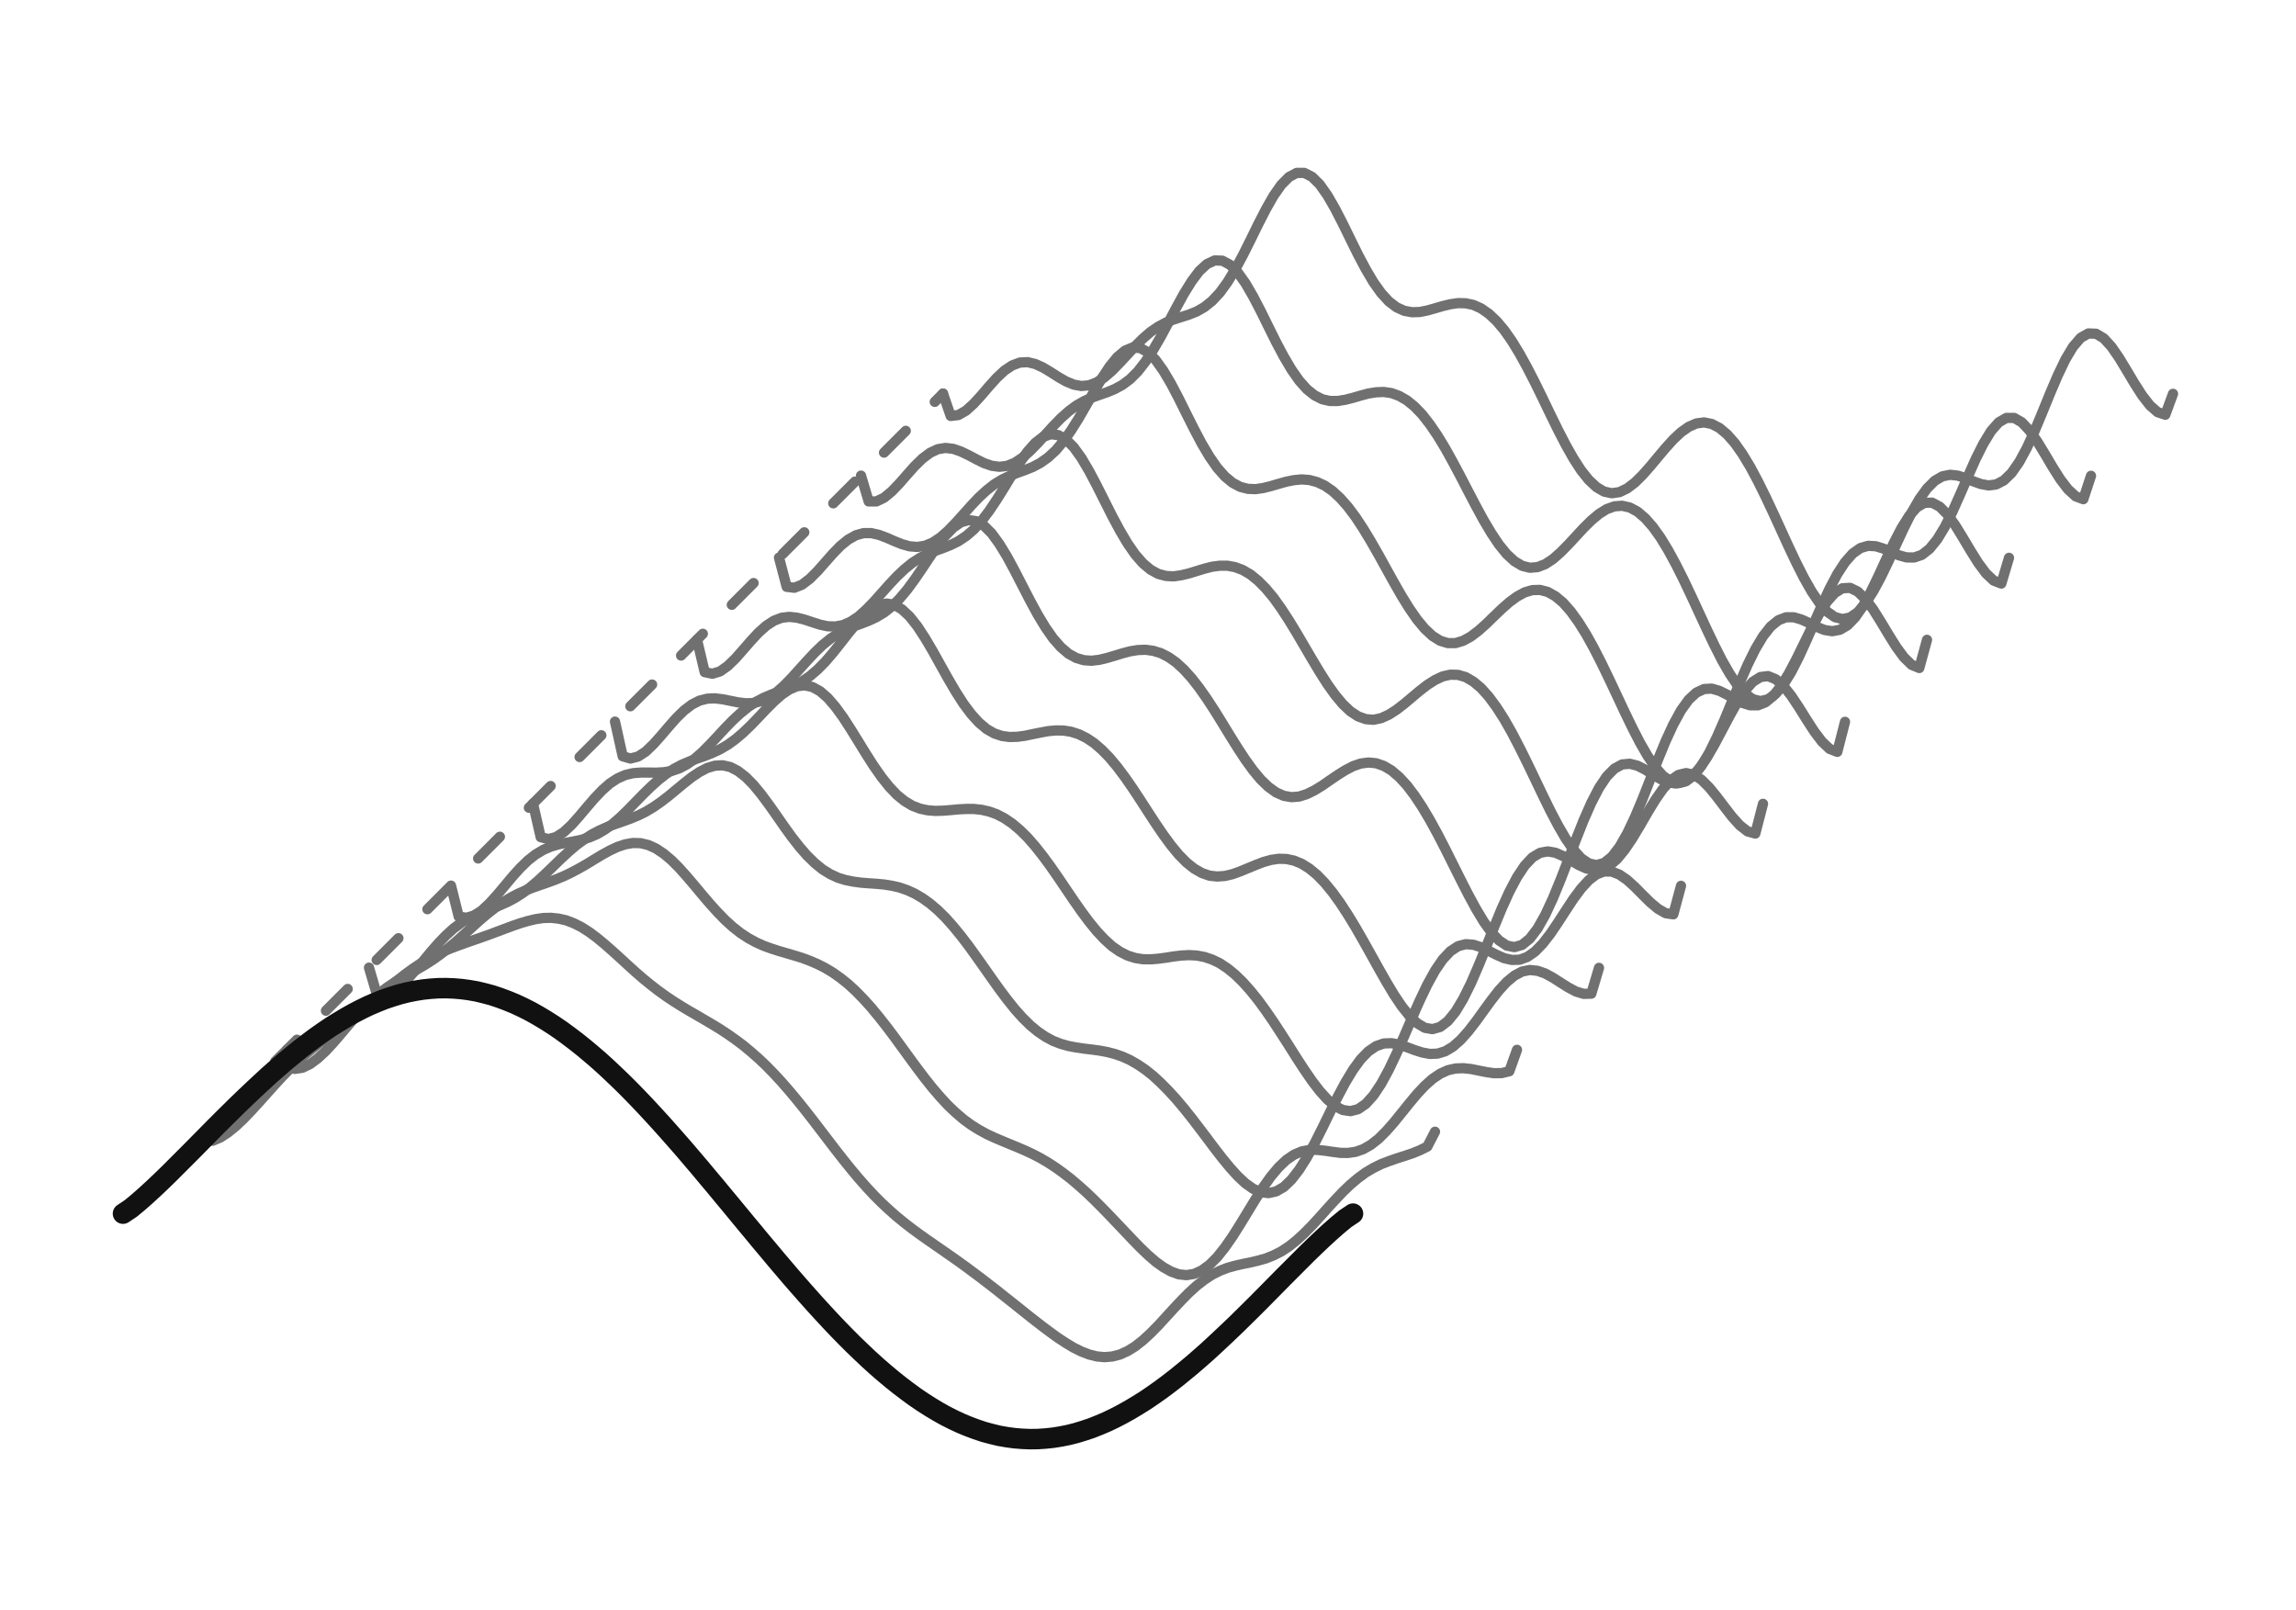
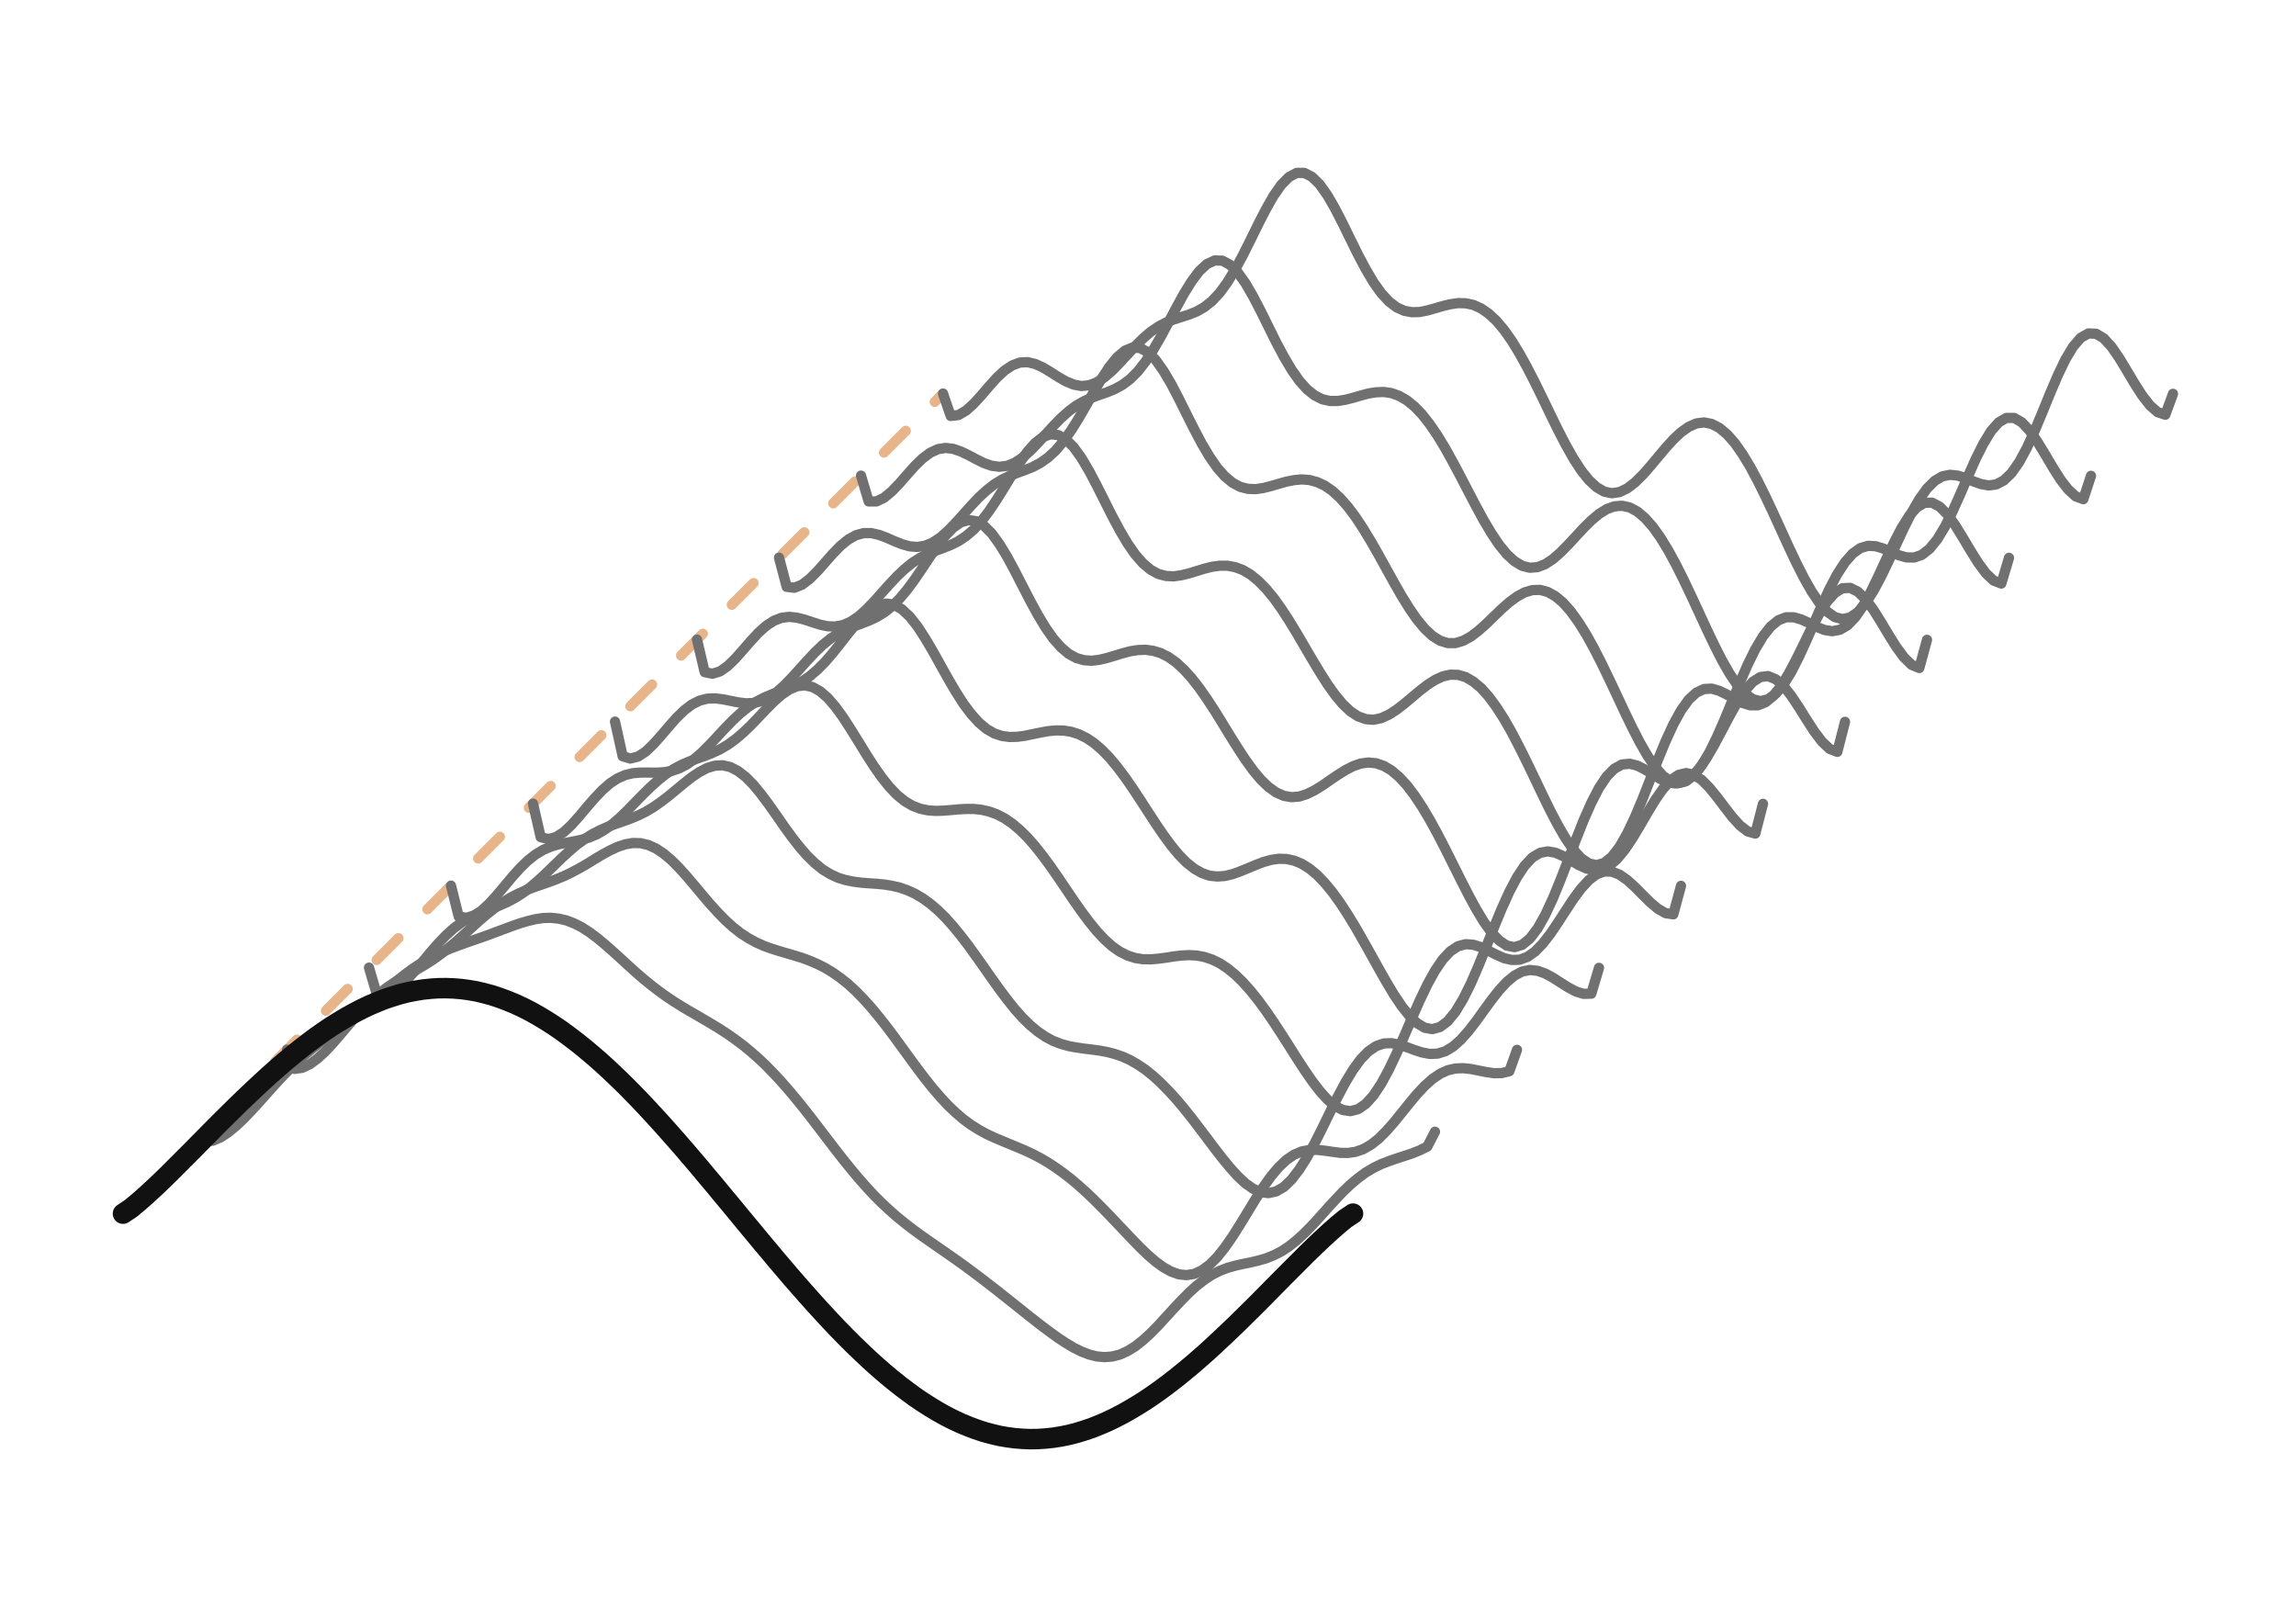
<svg xmlns="http://www.w3.org/2000/svg" viewBox="0 0 224 157" fill="none" stroke-linecap="round" stroke-linejoin="round">
-   <line x1="12" y1="118.4" x2="92" y2="38.4" stroke="#707070" stroke-width="1" vector-effect="non-scaling-stroke" stroke-dasharray="3 4" />
+   <line x1="12" y1="118.4" x2="92" y2="38.4" stroke="#e8b48a" stroke-width="1" vector-effect="non-scaling-stroke" stroke-dasharray="3 4" />
  <path d="M92 38.4 L92.75 40.58 L93.5 40.49 L94.25 40.06 L95 39.38 L95.75 38.56 L96.5 37.68 L97.25 36.85 L98 36.15 L98.75 35.65 L99.5 35.37 L100.25 35.33 L101 35.51 L101.75 35.85 L102.5 36.3 L103.25 36.78 L104 37.21 L104.75 37.52 L105.5 37.66 L106.25 37.59 L107 37.3 L107.75 36.81 L108.5 36.16 L109.25 35.39 L110 34.58 L110.75 33.77 L111.5 33.03 L112.25 32.38 L113 31.87 L113.75 31.47 L114.5 31.17 L115.25 30.93 L116 30.69 L116.75 30.39 L117.5 29.96 L118.25 29.36 L119 28.56 L119.75 27.53 L120.5 26.3 L121.25 24.91 L122 23.41 L122.75 21.88 L123.5 20.42 L124.25 19.1 L125 18.03 L125.75 17.27 L126.5 16.87 L127.25 16.87 L128 17.25 L128.75 17.99 L129.5 19.05 L130.25 20.35 L131 21.81 L131.75 23.34 L132.5 24.86 L133.25 26.27 L134 27.54 L134.75 28.59 L135.5 29.41 L136.25 29.98 L137 30.32 L137.75 30.46 L138.5 30.44 L139.25 30.29 L140 30.08 L140.75 29.86 L141.5 29.68 L142.25 29.57 L143 29.59 L143.75 29.75 L144.5 30.09 L145.25 30.61 L146 31.31 L146.75 32.2 L147.5 33.27 L148.25 34.5 L149 35.86 L149.75 37.32 L150.5 38.85 L151.25 40.41 L152 41.94 L152.75 43.39 L153.5 44.72 L154.25 45.88 L155 46.82 L155.75 47.52 L156.5 47.96 L157.25 48.12 L158 48.01 L158.75 47.65 L159.5 47.08 L160.25 46.34 L161 45.49 L161.75 44.59 L162.5 43.7 L163.25 42.87 L164 42.17 L164.75 41.64 L165.5 41.31 L166.25 41.21 L167 41.36 L167.75 41.75 L168.5 42.38 L169.25 43.23 L170 44.3 L170.75 45.54 L171.5 46.94 L172.25 48.46 L173 50.05 L173.75 51.69 L174.5 53.33 L175.25 54.91 L176 56.39 L176.75 57.71 L177.5 58.82 L178.25 59.67 L179 60.2 L179.75 60.4 L180.5 60.24 L181.25 59.72 L182 58.86 L182.75 57.69 L183.5 56.3 L184.25 54.74 L185 53.11 L185.75 51.5 L186.5 50 L187.25 48.7 L188 47.66 L188.75 46.91 L189.5 46.47 L190.25 46.32 L191 46.4 L191.75 46.64 L192.5 46.95 L193.25 47.22 L194 47.36 L194.75 47.26 L195.5 46.87 L196.25 46.14 L197 45.07 L197.75 43.68 L198.5 42.04 L199.25 40.24 L200 38.4 L200.75 36.64 L201.5 35.07 L202.25 33.82 L203 32.95 L203.75 32.53 L204.5 32.56 L205.25 33.01 L206 33.83 L206.75 34.92 L207.5 36.16 L208.25 37.42 L209 38.59 L209.75 39.55 L210.5 40.21 L211.25 40.46 L212 38.42" stroke="#707070" stroke-width="1" vector-effect="non-scaling-stroke" />
  <path d="M84 46.4 L84.75 48.92 L85.5 48.92 L86.25 48.56 L87 47.94 L87.75 47.16 L88.5 46.3 L89.25 45.46 L90 44.73 L90.75 44.17 L91.5 43.82 L92.25 43.7 L93 43.79 L93.75 44.05 L94.5 44.41 L95.25 44.81 L96 45.18 L96.75 45.44 L97.5 45.54 L98.25 45.45 L99 45.15 L99.75 44.65 L100.5 43.99 L101.25 43.22 L102 42.39 L102.75 41.57 L103.5 40.8 L104.25 40.13 L105 39.57 L105.75 39.14 L106.5 38.8 L107.25 38.53 L108 38.27 L108.75 37.96 L109.5 37.55 L110.25 36.99 L111 36.24 L111.75 35.28 L112.5 34.14 L113.25 32.85 L114 31.45 L114.75 30.03 L115.5 28.66 L116.25 27.45 L117 26.45 L117.75 25.76 L118.5 25.41 L119.25 25.43 L120 25.83 L120.75 26.57 L121.5 27.62 L122.25 28.91 L123 30.35 L123.75 31.87 L124.5 33.38 L125.25 34.79 L126 36.06 L126.75 37.13 L127.5 37.97 L128.25 38.57 L129 38.95 L129.75 39.12 L130.5 39.12 L131.25 39 L132 38.81 L132.75 38.59 L133.5 38.39 L134.25 38.27 L135 38.24 L135.75 38.35 L136.5 38.62 L137.25 39.05 L138 39.66 L138.75 40.44 L139.5 41.4 L140.25 42.5 L141 43.74 L141.75 45.09 L142.5 46.5 L143.25 47.95 L144 49.38 L144.75 50.76 L145.5 52.02 L146.25 53.14 L147 54.06 L147.75 54.75 L148.5 55.2 L149.25 55.39 L150 55.33 L150.75 55.04 L151.5 54.55 L152.25 53.89 L153 53.13 L153.75 52.32 L154.5 51.51 L155.25 50.77 L156 50.14 L156.75 49.67 L157.5 49.4 L158.25 49.34 L159 49.51 L159.75 49.91 L160.5 50.55 L161.25 51.4 L162 52.45 L162.75 53.68 L163.5 55.06 L164.25 56.55 L165 58.13 L165.75 59.75 L166.5 61.37 L167.25 62.94 L168 64.42 L168.75 65.73 L169.5 66.84 L170.25 67.68 L171 68.21 L171.75 68.4 L172.5 68.22 L173.25 67.67 L174 66.78 L174.75 65.57 L175.5 64.1 L176.25 62.46 L177 60.74 L177.75 59.03 L178.5 57.42 L179.25 56 L180 54.85 L180.75 54 L181.5 53.47 L182.25 53.25 L183 53.29 L183.75 53.52 L184.5 53.84 L185.25 54.17 L186 54.38 L186.75 54.39 L187.5 54.13 L188.25 53.54 L189 52.62 L189.75 51.38 L190.5 49.88 L191.25 48.2 L192 46.47 L192.75 44.78 L193.5 43.28 L194.25 42.05 L195 41.2 L195.75 40.77 L196.5 40.77 L197.25 41.2 L198 42 L198.75 43.06 L199.5 44.29 L200.25 45.56 L201 46.75 L201.75 47.73 L202.5 48.42 L203.25 48.7 L204 46.42" stroke="#707070" stroke-width="1" vector-effect="non-scaling-stroke" />
  <path d="M76 54.4 L76.75 57.25 L77.5 57.34 L78.25 57.04 L79 56.47 L79.75 55.72 L80.5 54.87 L81.25 54.02 L82 53.25 L82.75 52.64 L83.5 52.22 L84.25 52.01 L85 52.01 L85.75 52.18 L86.5 52.46 L87.25 52.79 L88 53.09 L88.75 53.3 L89.5 53.36 L90.25 53.24 L91 52.93 L91.75 52.43 L92.5 51.77 L93.25 50.99 L94 50.16 L94.75 49.32 L95.5 48.53 L96.25 47.84 L97 47.25 L97.75 46.79 L98.5 46.43 L99.25 46.13 L100 45.86 L100.75 45.56 L101.5 45.16 L102.25 44.63 L103 43.94 L103.75 43.05 L104.5 41.99 L105.25 40.79 L106 39.49 L106.75 38.17 L107.5 36.9 L108.25 35.76 L109 34.84 L109.75 34.21 L110.5 33.9 L111.25 33.96 L112 34.37 L112.75 35.12 L113.5 36.17 L114.25 37.44 L115 38.87 L115.75 40.38 L116.5 41.87 L117.25 43.29 L118 44.55 L118.75 45.63 L119.5 46.48 L120.25 47.1 L121 47.5 L121.75 47.69 L122.5 47.72 L123.25 47.61 L124 47.42 L124.75 47.2 L125.5 46.99 L126.25 46.84 L127 46.77 L127.75 46.83 L128.5 47.03 L129.25 47.38 L130 47.9 L130.75 48.59 L131.5 49.44 L132.25 50.44 L133 51.58 L133.75 52.82 L134.5 54.13 L135.25 55.49 L136 56.84 L136.75 58.15 L137.5 59.36 L138.25 60.44 L139 61.34 L139.75 62.04 L140.5 62.51 L141.25 62.74 L142 62.74 L142.75 62.51 L143.5 62.1 L144.25 61.53 L145 60.86 L145.75 60.13 L146.5 59.41 L147.25 58.75 L148 58.2 L148.75 57.79 L149.5 57.57 L150.25 57.55 L151 57.75 L151.75 58.17 L152.5 58.8 L153.25 59.65 L154 60.69 L154.75 61.89 L155.5 63.24 L156.25 64.71 L157 66.26 L157.75 67.85 L158.5 69.45 L159.25 71 L160 72.46 L160.75 73.76 L161.5 74.86 L162.25 75.7 L163 76.22 L163.75 76.4 L164.5 76.21 L165.25 75.63 L166 74.7 L166.75 73.44 L167.5 71.91 L168.25 70.2 L169 68.38 L169.75 66.57 L170.5 64.85 L171.25 63.33 L172 62.07 L172.75 61.12 L173.5 60.51 L174.25 60.22 L175 60.22 L175.75 60.44 L176.5 60.78 L177.25 61.16 L178 61.46 L178.75 61.58 L179.5 61.44 L180.25 61 L181 60.22 L181.75 59.13 L182.5 57.77 L183.25 56.22 L184 54.59 L184.75 52.99 L185.5 51.54 L186.25 50.34 L187 49.5 L187.75 49.05 L188.5 49.04 L189.25 49.44 L190 50.2 L190.75 51.24 L191.5 52.46 L192.25 53.72 L193 54.92 L193.75 55.93 L194.5 56.64 L195.25 56.93 L196 54.42" stroke="#707070" stroke-width="1" vector-effect="non-scaling-stroke" />
  <path d="M68 62.4 L68.75 65.57 L69.5 65.73 L70.25 65.5 L71 64.97 L71.75 64.24 L72.5 63.39 L73.25 62.53 L74 61.72 L74.75 61.05 L75.5 60.56 L76.25 60.27 L77 60.18 L77.75 60.26 L78.5 60.45 L79.25 60.7 L80 60.94 L80.75 61.1 L81.5 61.12 L82.25 60.98 L83 60.65 L83.75 60.15 L84.5 59.48 L85.25 58.71 L86 57.87 L86.75 57.03 L87.5 56.23 L88.25 55.52 L89 54.91 L89.75 54.43 L90.5 54.05 L91.25 53.74 L92 53.47 L92.75 53.17 L93.5 52.8 L94.25 52.3 L95 51.66 L95.75 50.84 L96.5 49.85 L97.25 48.73 L98 47.53 L98.75 46.29 L99.5 45.11 L100.25 44.05 L101 43.21 L101.75 42.63 L102.5 42.36 L103.25 42.45 L104 42.88 L104.75 43.63 L105.5 44.67 L106.25 45.94 L107 47.36 L107.75 48.85 L108.5 50.34 L109.25 51.74 L110 53.01 L110.75 54.09 L111.5 54.95 L112.25 55.58 L113 55.99 L113.75 56.19 L114.5 56.23 L115.25 56.12 L116 55.94 L116.75 55.71 L117.5 55.48 L118.25 55.29 L119 55.19 L119.75 55.19 L120.5 55.33 L121.25 55.61 L122 56.05 L122.75 56.66 L123.5 57.42 L124.25 58.32 L125 59.37 L125.75 60.52 L126.5 61.75 L127.25 63.03 L128 64.31 L128.75 65.56 L129.5 66.74 L130.25 67.79 L131 68.69 L131.75 69.4 L132.5 69.89 L133.25 70.16 L134 70.22 L134.75 70.06 L135.5 69.72 L136.25 69.24 L137 68.66 L137.75 68.03 L138.5 67.4 L139.25 66.82 L140 66.34 L140.75 65.99 L141.5 65.82 L142.25 65.84 L143 66.06 L143.75 66.5 L144.5 67.13 L145.25 67.97 L146 68.99 L146.75 70.16 L147.5 71.48 L148.25 72.92 L149 74.43 L149.75 75.99 L150.5 77.56 L151.25 79.09 L152 80.52 L152.75 81.81 L153.5 82.89 L154.25 83.72 L155 84.23 L155.75 84.4 L156.5 84.19 L157.25 83.59 L158 82.62 L158.75 81.31 L159.5 79.73 L160.25 77.94 L161 76.03 L161.75 74.12 L162.5 72.3 L163.25 70.67 L164 69.3 L164.75 68.26 L165.5 67.57 L166.25 67.22 L167 67.18 L167.75 67.4 L168.5 67.77 L169.25 68.2 L170 68.58 L170.75 68.81 L171.5 68.81 L172.25 68.51 L173 67.89 L173.75 66.95 L174.5 65.73 L175.25 64.31 L176 62.78 L176.75 61.25 L177.5 59.86 L178.25 58.69 L179 57.85 L179.75 57.39 L180.5 57.35 L181.25 57.72 L182 58.45 L182.75 59.46 L183.5 60.66 L184.25 61.91 L185 63.11 L185.75 64.13 L186.5 64.86 L187.25 65.17 L188 62.42" stroke="#707070" stroke-width="1" vector-effect="non-scaling-stroke" />
  <path d="M60 70.4 L60.75 73.78 L61.5 74 L62.25 73.81 L63 73.32 L63.75 72.6 L64.5 71.76 L65.25 70.88 L66 70.03 L66.75 69.3 L67.5 68.73 L68.25 68.35 L69 68.16 L69.75 68.13 L70.5 68.22 L71.25 68.37 L72 68.52 L72.75 68.61 L73.5 68.59 L74.25 68.41 L75 68.06 L75.75 67.55 L76.5 66.88 L77.25 66.11 L78 65.28 L78.75 64.45 L79.5 63.65 L80.25 62.93 L81 62.32 L81.75 61.83 L82.5 61.44 L83.25 61.12 L84 60.85 L84.75 60.56 L85.5 60.21 L86.25 59.76 L87 59.17 L87.75 58.42 L88.5 57.53 L89.25 56.51 L90 55.41 L90.75 54.28 L91.5 53.2 L92.25 52.24 L93 51.47 L93.75 50.95 L94.5 50.74 L95.25 50.85 L96 51.29 L96.75 52.04 L97.5 53.07 L98.25 54.3 L99 55.69 L99.75 57.15 L100.5 58.6 L101.25 59.98 L102 61.22 L102.75 62.29 L103.5 63.14 L104.25 63.78 L105 64.19 L105.75 64.41 L106.5 64.46 L107.25 64.37 L108 64.19 L108.75 63.97 L109.5 63.74 L110.25 63.54 L111 63.42 L111.75 63.39 L112.5 63.49 L113.25 63.72 L114 64.1 L114.75 64.63 L115.5 65.32 L116.25 66.15 L117 67.11 L117.75 68.18 L118.5 69.33 L119.25 70.54 L120 71.77 L120.75 72.97 L121.5 74.11 L122.25 75.15 L123 76.05 L123.75 76.77 L124.5 77.31 L125.25 77.64 L126 77.77 L126.75 77.71 L127.5 77.47 L128.25 77.1 L129 76.64 L129.75 76.12 L130.5 75.61 L131.25 75.14 L132 74.75 L132.75 74.49 L133.5 74.39 L134.25 74.46 L135 74.72 L135.75 75.16 L136.5 75.8 L137.25 76.61 L138 77.6 L138.75 78.73 L139.5 79.99 L140.25 81.36 L141 82.81 L141.75 84.31 L142.5 85.81 L143.25 87.28 L144 88.66 L144.75 89.91 L145.5 90.96 L146.25 91.75 L147 92.25 L147.75 92.4 L148.5 92.18 L149.25 91.57 L150 90.59 L150.75 89.26 L151.5 87.65 L152.25 85.82 L153 83.88 L153.75 81.91 L154.5 80.02 L155.25 78.32 L156 76.87 L156.75 75.75 L157.5 74.99 L158.25 74.58 L159 74.51 L159.75 74.7 L160.5 75.08 L161.25 75.55 L162 76 L162.75 76.33 L163.5 76.44 L164.25 76.28 L165 75.81 L165.75 75.02 L166.5 73.95 L167.25 72.66 L168 71.25 L168.75 69.83 L169.5 68.49 L170.25 67.36 L171 66.52 L171.75 66.05 L172.5 65.96 L173.25 66.27 L174 66.93 L174.75 67.87 L175.5 69 L176.25 70.2 L177 71.36 L177.75 72.35 L178.5 73.06 L179.25 73.35 L180 70.42" stroke="#707070" stroke-width="1" vector-effect="non-scaling-stroke" />
  <path d="M52 78.4 L52.75 81.67 L53.5 81.86 L54.25 81.66 L55 81.18 L55.75 80.48 L56.5 79.64 L57.25 78.75 L58 77.88 L58.75 77.09 L59.5 76.43 L60.25 75.94 L61 75.61 L61.75 75.43 L62.5 75.37 L63.25 75.37 L64 75.38 L64.75 75.34 L65.5 75.22 L66.25 74.97 L67 74.58 L67.75 74.05 L68.5 73.39 L69.25 72.64 L70 71.84 L70.75 71.03 L71.5 70.26 L72.25 69.57 L73 68.97 L73.75 68.47 L74.5 68.08 L75.25 67.76 L76 67.48 L76.75 67.2 L77.5 66.88 L78.25 66.48 L79 65.97 L79.75 65.33 L80.5 64.57 L81.25 63.7 L82 62.76 L82.75 61.8 L83.5 60.89 L84.25 60.08 L85 59.44 L85.75 59.03 L86.5 58.88 L87.25 59.01 L88 59.45 L88.75 60.15 L89.5 61.1 L90.25 62.25 L91 63.52 L91.75 64.87 L92.5 66.21 L93.25 67.49 L94 68.66 L94.75 69.66 L95.5 70.49 L96.25 71.12 L97 71.55 L97.75 71.8 L98.5 71.9 L99.25 71.88 L100 71.78 L100.75 71.62 L101.5 71.47 L102.25 71.33 L103 71.26 L103.75 71.27 L104.5 71.39 L105.25 71.63 L106 72 L106.75 72.5 L107.5 73.15 L108.25 73.92 L109 74.82 L109.75 75.82 L110.5 76.9 L111.25 78.04 L112 79.2 L112.75 80.35 L113.5 81.45 L114.25 82.47 L115 83.38 L115.75 84.14 L116.5 84.74 L117.25 85.17 L118 85.43 L118.75 85.51 L119.5 85.46 L120.25 85.28 L121 85.01 L121.75 84.7 L122.5 84.39 L123.25 84.1 L124 83.89 L124.75 83.78 L125.5 83.8 L126.25 83.96 L127 84.27 L127.75 84.74 L128.5 85.36 L129.25 86.14 L130 87.05 L130.75 88.09 L131.5 89.24 L132.25 90.47 L133 91.78 L133.75 93.12 L134.5 94.47 L135.25 95.79 L136 97.04 L136.75 98.16 L137.5 99.1 L138.25 99.82 L139 100.27 L139.75 100.4 L140.5 100.19 L141.25 99.62 L142 98.7 L142.75 97.45 L143.5 95.94 L144.25 94.21 L145 92.36 L145.75 90.48 L146.5 88.66 L147.25 87 L148 85.58 L148.75 84.45 L149.5 83.65 L150.25 83.2 L151 83.06 L151.75 83.19 L152.5 83.52 L153.25 83.94 L154 84.38 L154.75 84.72 L155.5 84.89 L156.25 84.81 L157 84.46 L157.75 83.82 L158.5 82.91 L159.25 81.8 L160 80.55 L160.75 79.25 L161.5 78.02 L162.25 76.95 L163 76.12 L163.75 75.6 L164.5 75.42 L165.25 75.59 L166 76.07 L166.75 76.82 L167.5 77.74 L168.25 78.73 L169 79.7 L169.75 80.53 L170.5 81.11 L171.25 81.32 L172 78.42" stroke="#707070" stroke-width="1" vector-effect="non-scaling-stroke" />
  <path d="M44 86.4 L44.75 89.41 L45.5 89.54 L46.25 89.32 L47 88.83 L47.75 88.13 L48.5 87.3 L49.25 86.41 L50 85.51 L50.75 84.68 L51.5 83.95 L52.25 83.36 L53 82.91 L53.75 82.59 L54.5 82.37 L55.25 82.22 L56 82.08 L56.75 81.92 L57.5 81.7 L58.25 81.38 L59 80.94 L59.75 80.4 L60.5 79.75 L61.25 79.02 L62 78.25 L62.75 77.48 L63.5 76.75 L64.25 76.08 L65 75.49 L65.75 75.01 L66.5 74.61 L67.25 74.29 L68 74.01 L68.75 73.75 L69.5 73.45 L70.25 73.1 L71 72.66 L71.75 72.12 L72.5 71.48 L73.25 70.76 L74 69.98 L74.75 69.19 L75.5 68.44 L76.25 67.78 L77 67.27 L77.75 66.95 L78.5 66.86 L79.25 67.02 L80 67.43 L80.75 68.08 L81.5 68.95 L82.25 69.98 L83 71.14 L83.75 72.35 L84.5 73.57 L85.25 74.74 L86 75.81 L86.75 76.75 L87.5 77.54 L88.25 78.15 L89 78.6 L89.75 78.89 L90.5 79.05 L91.25 79.11 L92 79.09 L92.75 79.03 L93.5 78.96 L94.25 78.92 L95 78.92 L95.75 79 L96.5 79.17 L97.25 79.44 L98 79.83 L98.75 80.34 L99.5 80.97 L100.25 81.71 L101 82.57 L101.75 83.52 L102.5 84.54 L103.25 85.62 L104 86.73 L104.75 87.84 L105.5 88.91 L106.25 89.92 L107 90.84 L107.75 91.64 L108.5 92.32 L109.25 92.84 L110 93.22 L110.75 93.46 L111.5 93.58 L112.25 93.59 L113 93.53 L113.75 93.43 L114.5 93.31 L115.25 93.22 L116 93.18 L116.75 93.22 L117.5 93.36 L118.25 93.61 L119 93.97 L119.75 94.47 L120.5 95.08 L121.25 95.81 L122 96.65 L122.75 97.58 L123.5 98.61 L124.25 99.7 L125 100.85 L125.75 102.02 L126.5 103.21 L127.25 104.36 L128 105.45 L128.75 106.43 L129.5 107.26 L130.25 107.9 L131 108.29 L131.75 108.4 L132.5 108.21 L133.25 107.69 L134 106.86 L134.75 105.73 L135.5 104.35 L136.25 102.77 L137 101.07 L137.75 99.32 L138.5 97.63 L139.25 96.06 L140 94.7 L140.75 93.6 L141.5 92.8 L142.25 92.31 L143 92.11 L143.75 92.17 L144.5 92.41 L145.25 92.77 L146 93.15 L146.75 93.48 L147.5 93.65 L148.25 93.63 L149 93.36 L149.75 92.84 L150.5 92.07 L151.25 91.11 L152 90 L152.75 88.84 L153.5 87.7 L154.25 86.69 L155 85.87 L155.75 85.3 L156.5 85.02 L157.25 85.03 L158 85.33 L158.75 85.85 L159.5 86.53 L160.25 87.29 L161 88.03 L161.75 88.66 L162.5 89.09 L163.25 89.2 L164 86.42" stroke="#707070" stroke-width="1" vector-effect="non-scaling-stroke" />
  <path d="M36 94.4 L36.75 96.96 L37.5 97 L38.25 96.72 L39 96.21 L39.75 95.52 L40.5 94.69 L41.25 93.81 L42 92.9 L42.75 92.04 L43.5 91.26 L44.25 90.58 L45 90.02 L45.75 89.56 L46.5 89.2 L47.25 88.9 L48 88.62 L48.75 88.33 L49.5 88 L50.25 87.6 L51 87.12 L51.75 86.55 L52.5 85.91 L53.25 85.21 L54 84.49 L54.75 83.76 L55.5 83.07 L56.25 82.43 L57 81.88 L57.75 81.4 L58.5 81.01 L59.25 80.68 L60 80.4 L60.75 80.14 L61.5 79.87 L62.25 79.56 L63 79.19 L63.75 78.74 L64.5 78.22 L65.25 77.64 L66 77.02 L66.75 76.4 L67.5 75.81 L68.25 75.31 L69 74.92 L69.75 74.7 L70.5 74.66 L71.25 74.83 L72 75.22 L72.75 75.8 L73.5 76.56 L74.25 77.47 L75 78.48 L75.75 79.54 L76.5 80.62 L77.25 81.66 L78 82.62 L78.75 83.48 L79.5 84.21 L80.25 84.82 L81 85.28 L81.75 85.63 L82.5 85.86 L83.25 86.01 L84 86.11 L84.75 86.17 L85.5 86.22 L86.25 86.29 L87 86.41 L87.75 86.58 L88.5 86.84 L89.25 87.18 L90 87.62 L90.75 88.16 L91.5 88.8 L92.25 89.54 L93 90.38 L93.75 91.3 L94.5 92.28 L95.25 93.32 L96 94.38 L96.75 95.45 L97.5 96.5 L98.25 97.5 L99 98.44 L99.75 99.28 L100.5 100.02 L101.25 100.64 L102 101.15 L102.75 101.55 L103.5 101.84 L104.25 102.05 L105 102.19 L105.75 102.3 L106.5 102.39 L107.25 102.49 L108 102.63 L108.75 102.82 L109.5 103.08 L110.25 103.42 L111 103.85 L111.75 104.36 L112.5 104.96 L113.25 105.65 L114 106.41 L114.75 107.23 L115.5 108.12 L116.25 109.06 L117 110.04 L117.75 111.03 L118.5 112.03 L119.25 113 L120 113.91 L120.75 114.74 L121.5 115.44 L122.25 115.97 L123 116.3 L123.75 116.4 L124.5 116.23 L125.25 115.8 L126 115.08 L126.75 114.11 L127.5 112.92 L128.25 111.55 L129 110.06 L129.75 108.52 L130.5 107.02 L131.25 105.61 L132 104.37 L132.75 103.34 L133.5 102.57 L134.25 102.06 L135 101.8 L135.75 101.77 L136.5 101.91 L137.25 102.16 L138 102.44 L138.75 102.68 L139.5 102.82 L140.25 102.79 L141 102.56 L141.75 102.11 L142.5 101.45 L143.25 100.61 L144 99.64 L144.75 98.6 L145.5 97.57 L146.25 96.61 L147 95.8 L147.75 95.18 L148.5 94.78 L149.25 94.63 L150 94.71 L150.75 94.97 L151.5 95.38 L152.25 95.86 L153 96.33 L153.75 96.73 L154.5 96.96 L155.25 96.94 L156 94.42" stroke="#707070" stroke-width="1" vector-effect="non-scaling-stroke" />
  <path d="M28 102.4 L28.75 104.28 L29.5 104.17 L30.25 103.81 L31 103.25 L31.75 102.56 L32.5 101.75 L33.25 100.88 L34 99.99 L34.75 99.13 L35.5 98.31 L36.25 97.57 L37 96.92 L37.75 96.34 L38.5 95.84 L39.25 95.39 L40 94.97 L40.75 94.54 L41.5 94.1 L42.25 93.62 L43 93.08 L43.75 92.49 L44.5 91.86 L45.25 91.19 L46 90.51 L46.75 89.83 L47.5 89.19 L48.25 88.6 L49 88.07 L49.75 87.61 L50.5 87.21 L51.25 86.88 L52 86.59 L52.75 86.33 L53.5 86.07 L54.25 85.79 L55 85.48 L55.75 85.12 L56.5 84.72 L57.25 84.29 L58 83.83 L58.75 83.38 L59.5 82.97 L60.25 82.62 L61 82.37 L61.75 82.24 L62.5 82.26 L63.25 82.44 L64 82.78 L64.75 83.28 L65.5 83.91 L66.25 84.66 L67 85.5 L67.75 86.38 L68.5 87.28 L69.25 88.16 L70 88.99 L70.75 89.76 L71.5 90.44 L72.25 91.03 L73 91.52 L73.75 91.93 L74.5 92.27 L75.25 92.54 L76 92.78 L76.75 93 L77.5 93.22 L78.25 93.45 L79 93.73 L79.75 94.05 L80.5 94.43 L81.25 94.88 L82 95.41 L82.75 96.01 L83.5 96.7 L84.25 97.47 L85 98.3 L85.75 99.21 L86.5 100.16 L87.25 101.16 L88 102.19 L88.75 103.22 L89.5 104.24 L90.25 105.23 L91 106.17 L91.75 107.04 L92.5 107.85 L93.25 108.56 L94 109.2 L94.75 109.75 L95.5 110.22 L96.25 110.63 L97 110.98 L97.75 111.3 L98.5 111.61 L99.25 111.92 L100 112.24 L100.75 112.59 L101.5 112.98 L102.25 113.42 L103 113.91 L103.75 114.45 L104.5 115.03 L105.25 115.67 L106 116.34 L106.75 117.06 L107.5 117.81 L108.25 118.58 L109 119.37 L109.75 120.16 L110.5 120.95 L111.25 121.72 L112 122.44 L112.75 123.09 L113.5 123.63 L114.25 124.05 L115 124.32 L115.75 124.4 L116.5 124.28 L117.25 123.94 L118 123.39 L118.75 122.64 L119.5 121.7 L120.25 120.62 L121 119.43 L121.75 118.2 L122.5 116.97 L123.25 115.81 L124 114.76 L124.75 113.87 L125.5 113.16 L126.25 112.65 L127 112.33 L127.75 112.19 L128.5 112.18 L129.25 112.26 L130 112.37 L130.75 112.47 L131.5 112.48 L132.25 112.37 L133 112.11 L133.75 111.68 L134.5 111.09 L135.25 110.34 L136 109.49 L136.75 108.56 L137.5 107.63 L138.25 106.73 L139 105.93 L139.75 105.26 L140.5 104.75 L141.25 104.41 L142 104.24 L142.75 104.21 L143.5 104.29 L144.25 104.44 L145 104.59 L145.75 104.7 L146.5 104.69 L147.25 104.51 L148 102.42" stroke="#707070" stroke-width="1" vector-effect="non-scaling-stroke" />
  <path d="M20 110.4 L20.75 111.29 L21.5 110.97 L22.25 110.48 L23 109.87 L23.75 109.16 L24.5 108.38 L25.25 107.56 L26 106.72 L26.75 105.88 L27.5 105.07 L28.25 104.3 L29 103.57 L29.75 102.9 L30.5 102.27 L31.25 101.67 L32 101.1 L32.75 100.53 L33.5 99.97 L34.25 99.39 L35 98.79 L35.75 98.18 L36.5 97.55 L37.25 96.91 L38 96.28 L38.75 95.66 L39.5 95.07 L40.25 94.52 L41 94.02 L41.75 93.57 L42.5 93.17 L43.25 92.82 L44 92.51 L44.75 92.23 L45.5 91.96 L46.25 91.7 L47 91.44 L47.75 91.17 L48.5 90.89 L49.25 90.61 L50 90.33 L50.75 90.07 L51.5 89.85 L52.25 89.67 L53 89.56 L53.75 89.54 L54.5 89.62 L55.25 89.79 L56 90.08 L56.75 90.46 L57.5 90.94 L58.25 91.5 L59 92.12 L59.75 92.78 L60.5 93.46 L61.25 94.15 L62 94.83 L62.75 95.48 L63.5 96.09 L64.25 96.67 L65 97.21 L65.75 97.71 L66.5 98.18 L67.25 98.63 L68 99.06 L68.75 99.5 L69.5 99.94 L70.25 100.4 L71 100.89 L71.75 101.42 L72.5 101.98 L73.25 102.6 L74 103.26 L74.75 103.97 L75.5 104.74 L76.25 105.55 L77 106.41 L77.75 107.31 L78.5 108.24 L79.25 109.2 L80 110.18 L80.75 111.16 L81.5 112.14 L82.25 113.1 L83 114.03 L83.75 114.93 L84.5 115.78 L85.25 116.59 L86 117.34 L86.75 118.04 L87.5 118.7 L88.25 119.31 L89 119.89 L89.75 120.44 L90.5 120.97 L91.25 121.49 L92 122.01 L92.75 122.53 L93.5 123.06 L94.25 123.6 L95 124.16 L95.75 124.72 L96.5 125.3 L97.25 125.88 L98 126.48 L98.75 127.07 L99.5 127.67 L100.25 128.27 L101 128.86 L101.75 129.44 L102.5 130 L103.25 130.54 L104 131.03 L104.75 131.48 L105.5 131.85 L106.25 132.14 L107 132.33 L107.75 132.4 L108.5 132.34 L109.25 132.15 L110 131.81 L110.75 131.35 L111.5 130.76 L112.25 130.07 L113 129.31 L113.75 128.49 L114.5 127.67 L115.25 126.87 L116 126.11 L116.75 125.43 L117.5 124.85 L118.25 124.36 L119 123.98 L119.75 123.69 L120.5 123.48 L121.25 123.31 L122 123.16 L122.75 122.98 L123.5 122.77 L124.25 122.47 L125 122.09 L125.75 121.6 L126.5 121 L127.25 120.31 L128 119.55 L128.75 118.73 L129.5 117.89 L130.25 117.07 L131 116.28 L131.75 115.56 L132.5 114.93 L133.25 114.38 L134 113.94 L134.75 113.57 L135.5 113.28 L136.25 113.02 L137 112.78 L137.75 112.53 L138.5 112.23 L139.25 111.86 L140 110.41" stroke="#707070" stroke-width="1" vector-effect="non-scaling-stroke" />
  <path d="M12 118.4 L12.75 117.9 L13.5 117.28 L14.25 116.62 L15 115.93 L15.75 115.22 L16.5 114.49 L17.25 113.74 L18 112.99 L18.75 112.24 L19.5 111.48 L20.25 110.72 L21 109.96 L21.75 109.21 L22.5 108.47 L23.25 107.73 L24 107.01 L24.75 106.3 L25.5 105.6 L26.25 104.91 L27 104.25 L27.75 103.6 L28.5 102.98 L29.25 102.37 L30 101.79 L30.75 101.23 L31.5 100.7 L32.25 100.19 L33 99.72 L33.75 99.27 L34.5 98.85 L35.25 98.46 L36 98.1 L36.75 97.78 L37.5 97.48 L38.25 97.23 L39 97 L39.75 96.81 L40.5 96.66 L41.25 96.54 L42 96.46 L42.75 96.41 L43.5 96.4 L44.25 96.43 L45 96.49 L45.75 96.59 L46.5 96.72 L47.25 96.9 L48 97.1 L48.75 97.35 L49.5 97.63 L50.25 97.94 L51 98.29 L51.75 98.67 L52.5 99.09 L53.25 99.54 L54 100.02 L54.75 100.53 L55.5 101.08 L56.25 101.65 L57 102.25 L57.75 102.88 L58.5 103.53 L59.25 104.21 L60 104.92 L60.75 105.64 L61.5 106.39 L62.25 107.16 L63 107.95 L63.75 108.76 L64.5 109.58 L65.25 110.42 L66 111.27 L66.75 112.13 L67.5 113.01 L68.25 113.89 L69 114.79 L69.75 115.68 L70.5 116.59 L71.25 117.49 L72 118.4 L72.75 119.31 L73.5 120.21 L74.25 121.12 L75 122.01 L75.75 122.91 L76.5 123.79 L77.25 124.67 L78 125.53 L78.75 126.38 L79.5 127.22 L80.25 128.04 L81 128.85 L81.75 129.64 L82.5 130.41 L83.25 131.16 L84 131.88 L84.75 132.59 L85.5 133.27 L86.25 133.92 L87 134.55 L87.75 135.15 L88.5 135.72 L89.25 136.27 L90 136.78 L90.75 137.26 L91.5 137.71 L92.25 138.13 L93 138.51 L93.75 138.86 L94.5 139.17 L95.25 139.45 L96 139.7 L96.75 139.9 L97.5 140.08 L98.25 140.21 L99 140.31 L99.75 140.37 L100.5 140.4 L101.25 140.39 L102 140.34 L102.75 140.26 L103.5 140.14 L104.25 139.99 L105 139.8 L105.75 139.57 L106.5 139.32 L107.25 139.02 L108 138.7 L108.75 138.34 L109.5 137.95 L110.25 137.53 L111 137.08 L111.75 136.61 L112.5 136.1 L113.25 135.57 L114 135.01 L114.75 134.43 L115.5 133.82 L116.25 133.2 L117 132.55 L117.75 131.89 L118.5 131.2 L119.25 130.5 L120 129.79 L120.75 129.07 L121.5 128.33 L122.25 127.59 L123 126.84 L123.75 126.08 L124.5 125.32 L125.25 124.56 L126 123.81 L126.75 123.06 L127.5 122.31 L128.25 121.58 L129 120.87 L129.75 120.18 L130.5 119.52 L131.25 118.9 L132 118.4" stroke="#111" stroke-width="2" vector-effect="non-scaling-stroke" />
</svg>
